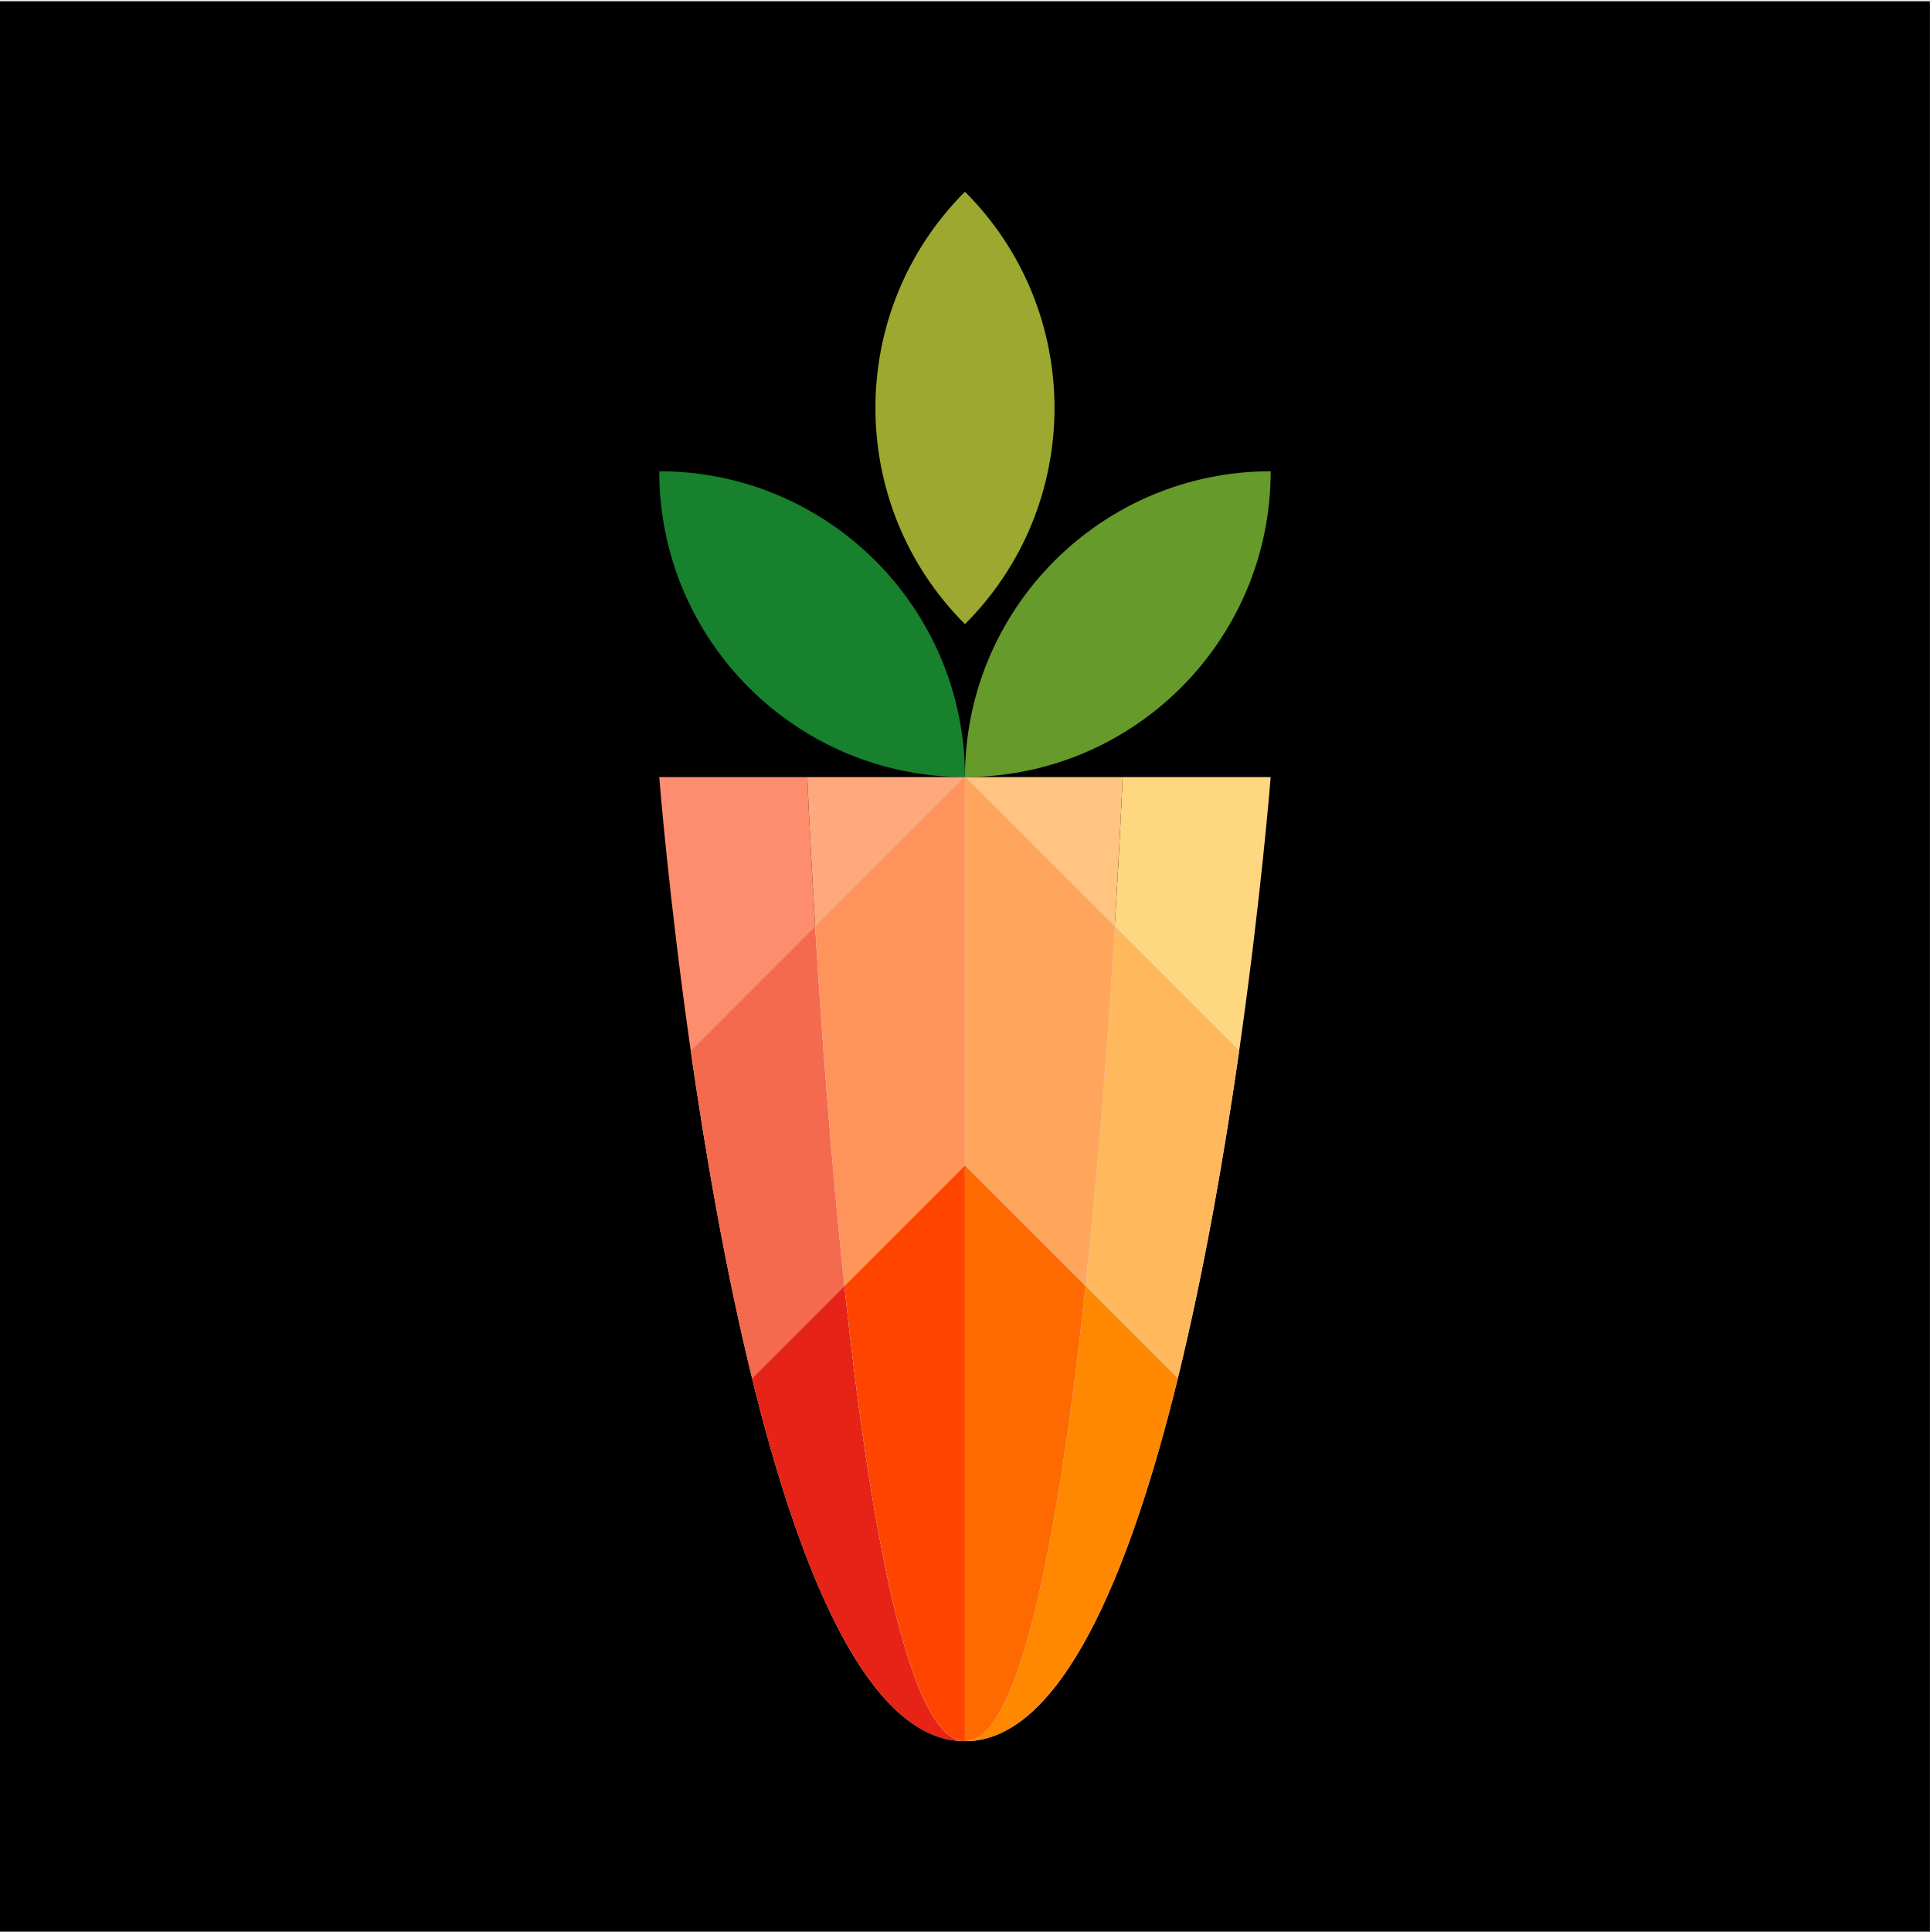
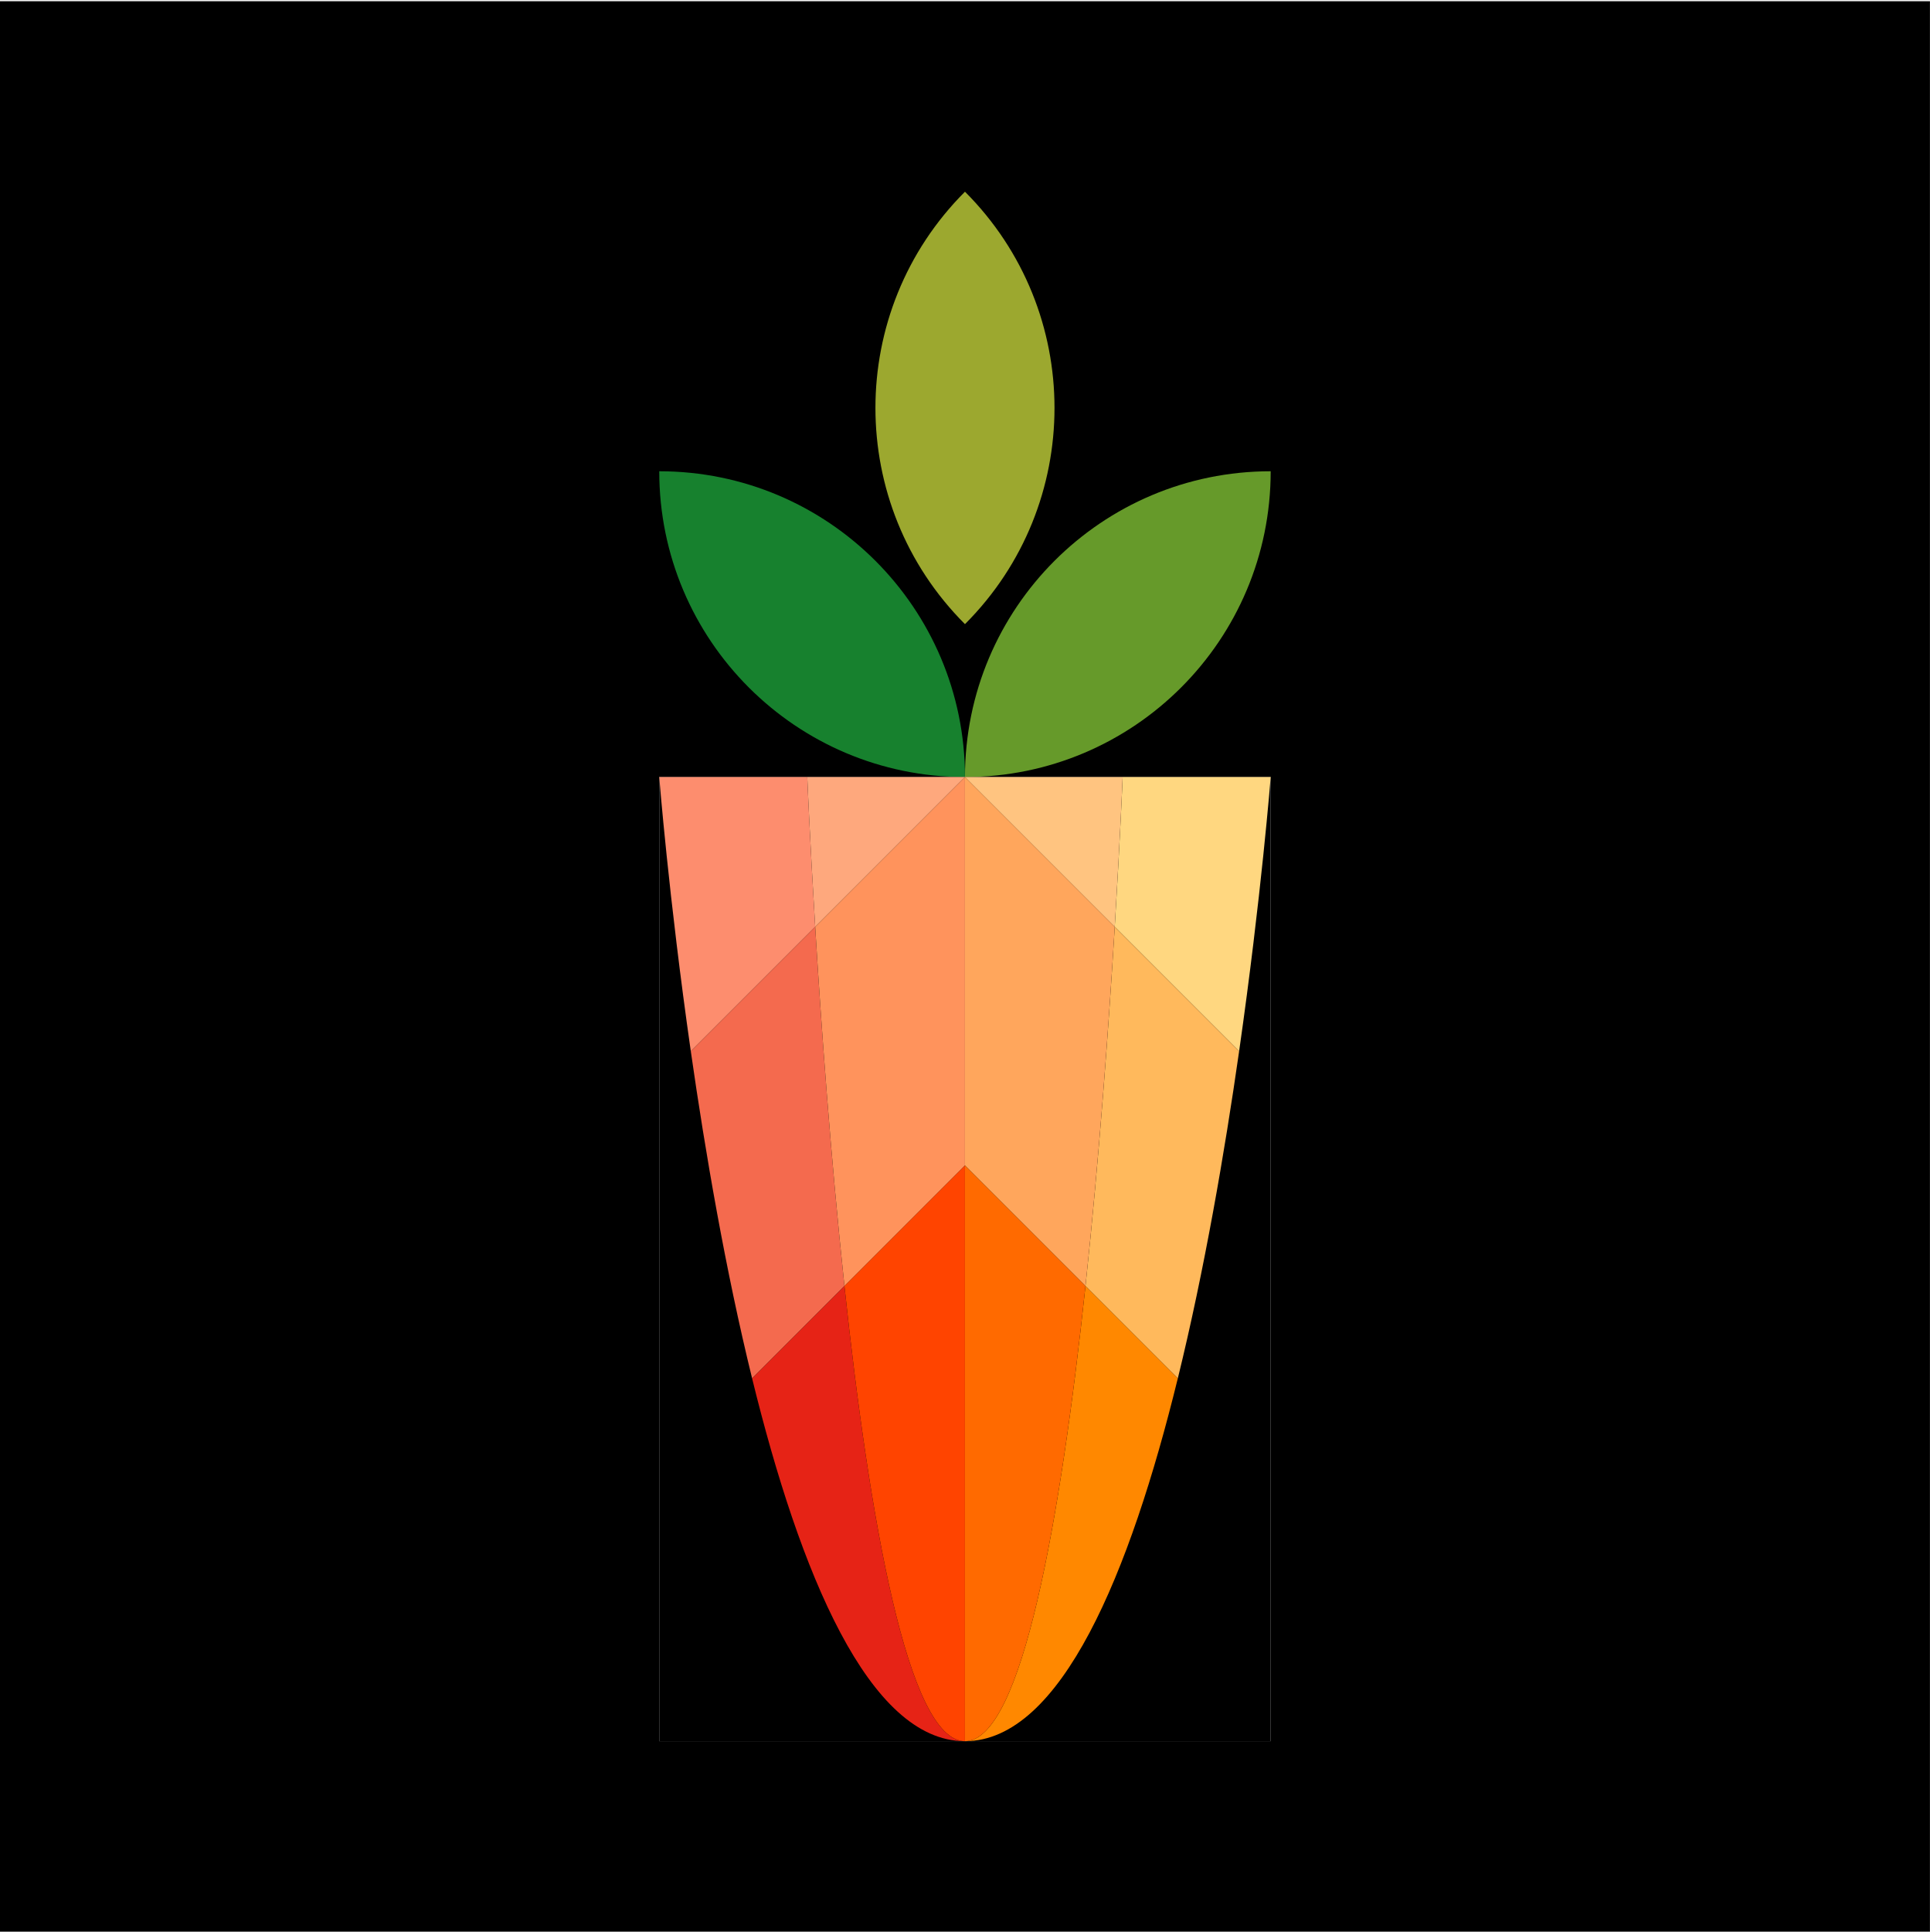
- <svg xmlns="http://www.w3.org/2000/svg" width="1200" height="1201" viewBox="0 0 1200 1201" fill="none">
-   <rect width="1200" height="1200" transform="translate(0 0.777344)" fill="black" />
-   <path d="M790.088 292.953C790.088 397.936 704.983 483.041 600 483.041C600 378.058 685.105 292.953 790.088 292.953Z" fill="#669A2A" />
-   <path d="M600 119.172C674.234 193.405 674.234 313.762 600 387.996C525.766 313.762 525.766 193.405 600 119.172Z" fill="#9CA82F" />
-   <path d="M409.912 292.953C409.912 397.936 495.017 483.041 600 483.041C600 378.058 514.895 292.953 409.912 292.953Z" fill="#17812E" />
-   <g clip-path="url(#clip0_235_104)">
-     <path d="M501.948 483.043H409.908C409.908 483.043 415.738 557.283 429.528 653.503L506.868 576.173C503.458 520.273 501.948 483.043 501.948 483.043Z" fill="#FD8D6E" />
-     <path d="M770.458 653.503C784.248 557.283 790.088 483.043 790.088 483.043H698.048C698.048 483.043 696.538 520.273 693.128 576.173L770.458 653.503Z" fill="#FFD780" />
-     <path d="M599.998 483.043H501.948C501.948 483.043 503.458 520.273 506.868 576.173L599.998 483.043Z" fill="#FEA87D" />
-     <path d="M698.038 483.043H599.988L693.118 576.173C696.528 520.273 698.038 483.043 698.038 483.043Z" fill="#FFC480" />
-     <path d="M674.928 799.474L732.338 856.884C748.888 789.484 761.398 716.754 770.458 653.514L693.128 576.184C689.448 636.614 683.548 718.854 674.928 799.484V799.474Z" fill="#D9D9D9" />
-     <path d="M674.928 799.474L732.338 856.884C748.888 789.484 761.398 716.754 770.458 653.514L693.128 576.184C689.448 636.614 683.548 718.854 674.928 799.484V799.474Z" fill="#FFB95C" />
-     <path d="M525.058 799.474C516.448 718.844 510.548 636.604 506.858 576.174L429.528 653.504C438.598 716.744 451.098 789.484 467.648 856.874L525.058 799.464V799.474Z" fill="#D9D9D9" />
-     <path d="M525.058 799.474C516.448 718.844 510.548 636.604 506.858 576.174L429.528 653.504C438.598 716.744 451.098 789.484 467.648 856.874L525.058 799.464V799.474Z" fill="#F46A4E" />
-     <path d="M525.058 799.473L599.988 724.543V483.043L506.868 576.173C510.548 636.603 516.458 718.843 525.068 799.473H525.058Z" fill="white" />
-     <path d="M525.058 799.473L599.988 724.543V483.043L506.868 576.173C510.548 636.603 516.458 718.843 525.068 799.473H525.058Z" fill="#FF935C" />
-     <path d="M674.928 799.473C683.538 718.843 689.438 636.603 693.128 576.173L599.998 483.043V724.533L674.928 799.463V799.473Z" fill="white" />
-     <path d="M674.928 799.473C683.538 718.843 689.438 636.603 693.128 576.173L599.998 483.043V724.533L674.928 799.463V799.473Z" fill="#FFA65C" />
-     <path d="M525.058 799.473L467.648 856.883C497.458 978.303 540.398 1082.39 599.988 1082.39C564.478 1082.39 540.438 943.523 525.058 799.473Z" fill="#D9D9D9" />
-     <path opacity="0.5" d="M525.058 799.473L467.648 856.883C497.458 978.303 540.398 1082.39 599.988 1082.39C564.478 1082.39 540.438 943.523 525.058 799.473Z" fill="#A5A5A5" />
-     <path d="M525.058 799.473L467.648 856.883C497.458 978.303 540.398 1082.39 599.988 1082.39C564.478 1082.39 540.438 943.523 525.058 799.473Z" fill="#E62316" />
-     <path d="M732.338 856.883L674.928 799.473C659.538 943.523 635.498 1082.39 599.998 1082.39C659.598 1082.39 702.528 978.303 732.338 856.883Z" fill="#D9D9D9" />
-     <path opacity="0.5" d="M732.338 856.883L674.928 799.473C659.538 943.523 635.498 1082.39 599.998 1082.39C659.598 1082.39 702.528 978.303 732.338 856.883Z" fill="#A5A5A5" />
-     <path d="M732.338 856.883L674.928 799.473C659.538 943.523 635.498 1082.39 599.998 1082.39C659.598 1082.39 702.528 978.303 732.338 856.883Z" fill="#FF8800" />
-     <path d="M525.059 799.473C540.449 943.523 564.489 1082.39 599.989 1082.39V724.533L525.059 799.463V799.473Z" fill="white" />
-     <path opacity="0.5" d="M525.059 799.473C540.449 943.523 564.489 1082.39 599.989 1082.39V724.533L525.059 799.463V799.473Z" fill="#A5A5A5" />
-     <path d="M525.059 799.473C540.449 943.523 564.489 1082.39 599.989 1082.39V724.533L525.059 799.463V799.473Z" fill="#FF4400" />
-     <path d="M674.928 799.473L599.998 724.543V1082.39C635.508 1082.39 659.548 943.523 674.928 799.473Z" fill="white" />
-     <path opacity="0.5" d="M674.928 799.473L599.998 724.543V1082.39C635.508 1082.39 659.548 943.523 674.928 799.473Z" fill="#A5A5A5" />
-     <path d="M674.928 799.473L599.998 724.543V1082.39C635.508 1082.39 659.548 943.523 674.928 799.473Z" fill="#FF6A00" />
-   </g>
-   <defs>
-     <clipPath id="clip0_235_104">
-       <rect width="380.18" height="599.34" fill="white" transform="translate(409.908 483.043)" />
-     </clipPath>
-   </defs>
+ <svg xmlns="http://www.w3.org/2000/svg" id="Layer_1" baseProfile="tiny" version="1.2" viewBox="0 0 1200 1201">
+   <path d="M0,.78v1200h1200V.78H0ZM790.09,1082.38h-380.18V483.04h380.18v599.34Z" />
+   <rect x="409.91" y="483.04" width="380.18" height="599.34" />
+   <path d="M790.09,292.95c0,104.98-85.11,190.09-190.09,190.09,0-104.98,85.1-190.09,190.09-190.09Z" fill="#669a2a" />
+   <path d="M600,119.17c74.23,74.23,74.23,194.59,0,268.82-74.23-74.23-74.23-194.59,0-268.82Z" fill="#9ca82f" />
+   <path d="M409.91,292.95c0,104.98,85.11,190.09,190.09,190.09,0-104.98-85.1-190.09-190.09-190.09Z" fill="#17812e" />
+   <path d="M506.87,576.17c-3.41-55.9-4.92-93.13-4.92-93.13h-92.04s5.83,74.24,19.62,170.46l77.34-77.33Z" fill="#fd8d6e" />
+   <path d="M770.46,653.5c13.79-96.22,19.63-170.46,19.63-170.46h-92.04s-1.51,37.23-4.92,93.13l77.33,77.33Z" fill="#ffd780" />
+   <path d="M600,483.04h-98.05s1.51,37.23,4.92,93.13l93.13-93.13Z" fill="#fea87d" />
+   <path d="M698.04,483.04h-98.05l93.13,93.13c3.41-55.9,4.92-93.13,4.92-93.13Z" fill="#ffc480" />
+   <path d="M674.93,799.47l57.41,57.41c16.55-67.4,29.06-140.13,38.12-203.37l-77.33-77.33c-3.68,60.43-9.58,142.66-18.2,223.29Z" fill="#ffb95c" />
+   <path d="M429.53,653.5c9.07,63.24,21.57,135.98,38.12,203.37l57.41-57.41c-8.61-80.63-14.51-162.86-18.2-223.29l-77.33,77.33Z" fill="#f46a4e" />
+   <polygon points="525.07 799.47 525.07 799.46 525.06 799.47 525.07 799.47" fill="#ff935c" />
+   <path d="M525.07,799.46l74.92-74.92v-241.5l-93.12,93.13c3.68,60.43,9.59,142.66,18.2,223.29Z" fill="#ff935c" />
+   <path d="M674.93,799.46h0c8.61-80.62,14.51-162.86,18.2-223.29l-93.13-93.13v241.49l74.93,74.93Z" fill="#ffa65c" />
+   <path d="M525.06,799.47l-57.41,57.41c29.77,121.24,72.63,225.2,132.08,225.5h.14c-35.45-.3-59.45-139.02-74.82-282.91Z" fill="#e62316" />
+   <path d="M732.34,856.88l-57.41-57.41c-15.37,143.89-39.38,282.61-74.82,282.91h.14c59.47-.3,102.32-104.26,132.08-225.5Z" fill="#f80" />
+   <path d="M525.06,799.46h0c15.37,143.9,39.38,282.62,74.82,282.92h.11v-357.85l-74.93,74.93Z" fill="#f40" />
+   <path d="M674.93,799.47l-74.93-74.93v357.84h.11c35.45-.3,59.45-139.02,74.82-282.91Z" fill="#ff6a00" />
</svg>
